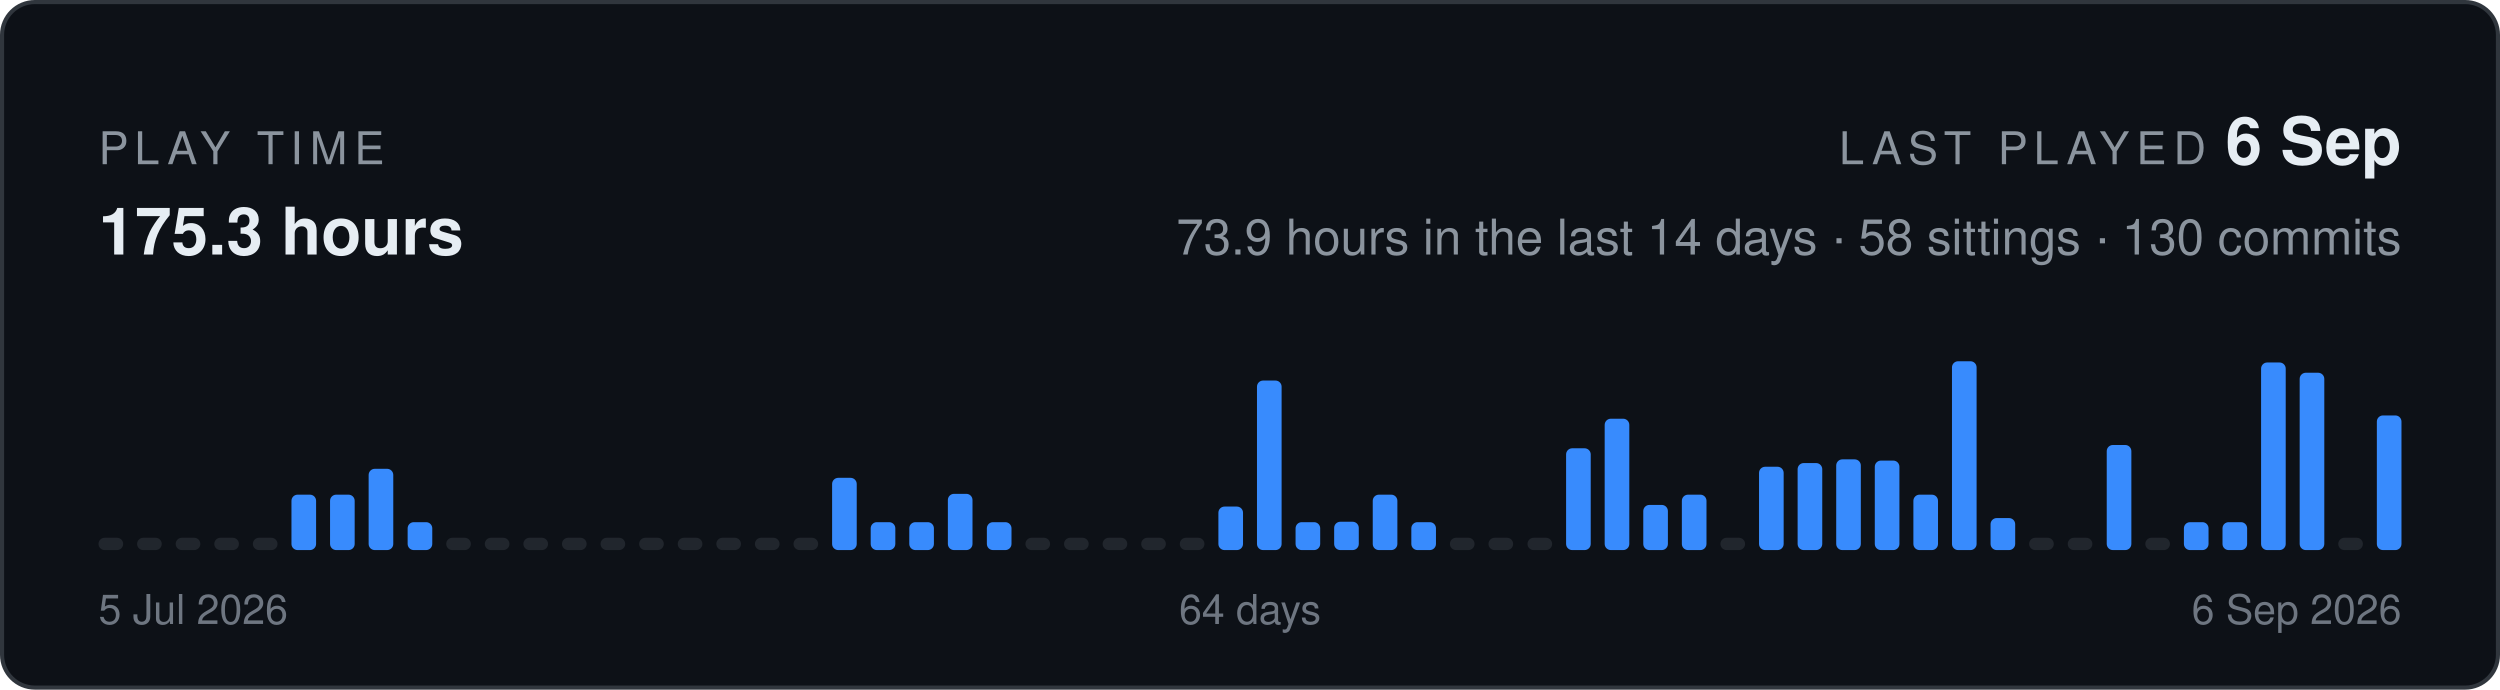
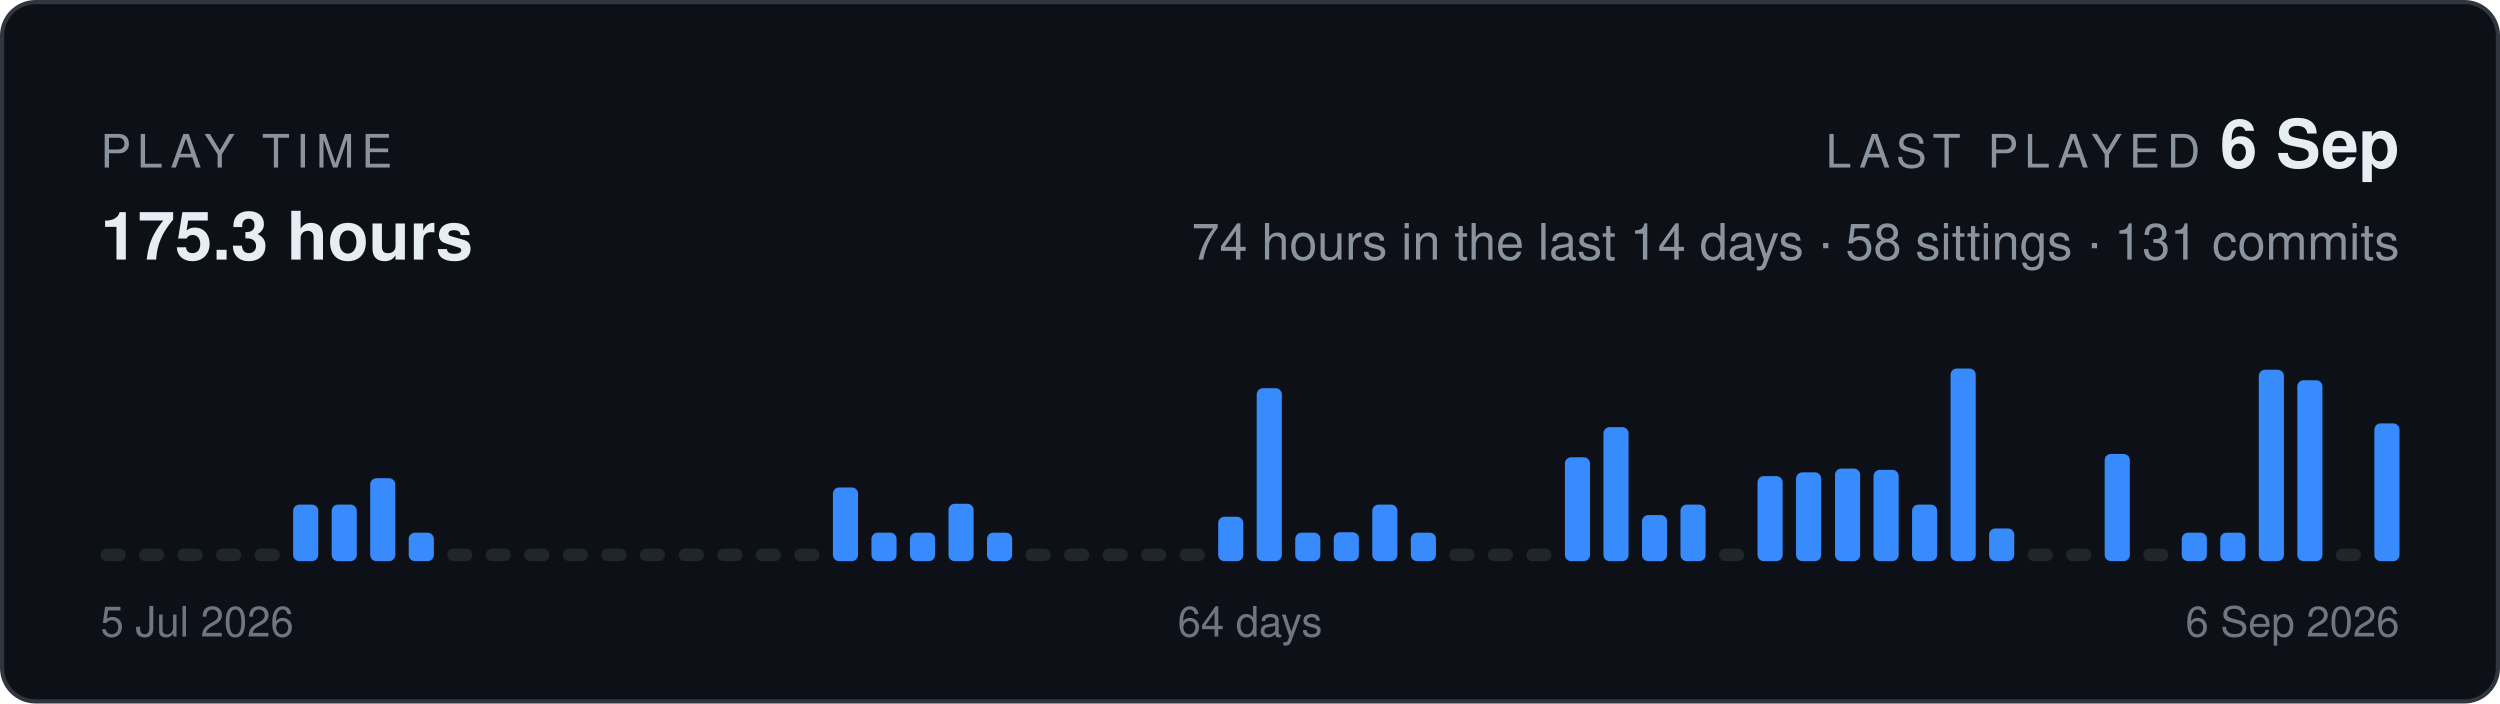
- <svg xmlns="http://www.w3.org/2000/svg" width="609" height="168" viewBox="0 0 609 168" role="img" aria-label="Play time: 175.3 hours over 130 commits, last played 6 Sep">
+ <svg xmlns="http://www.w3.org/2000/svg" width="597" height="168" viewBox="0 0 597 168" role="img" aria-label="Play time: 175.3 hours over 131 commits, last played 6 Sep">
  <style>
    .card { fill: #0d1117; stroke: #30363d }
    text { font-family: -apple-system, BlinkMacSystemFont, "Segoe UI", Helvetica, Arial, sans-serif }
    .label { font-size: 11px; letter-spacing: 1.7px; fill: #8b949e }
    .stat { font-size: 16px; font-weight: 600; letter-spacing: normal; fill: #e6edf3 }
    .note { font-size: 12px; fill: #8b949e }
    .axis { font-size: 10px; fill: #6e7681 }
    .bar { fill: #388bfd }
    .bar-quiet { fill: #21262d }
  </style>
-   <rect class="card" x="0.5" y="0.5" width="608" height="167" rx="8" />
+   <rect class="card" x="0.5" y="0.5" width="596" height="167" rx="8" />
  <text class="label" x="24" y="40">PLAY TIME</text>
  <text class="stat" x="24" y="62">175.3 hours</text>
-   <text class="label" x="585" y="40" text-anchor="end">LAST PLAYED <tspan class="stat">6 Sep</tspan>
+   <text class="label" x="573" y="40" text-anchor="end">LAST PLAYED <tspan class="stat">6 Sep</tspan>
  </text>
-   <text class="note" x="585" y="62" text-anchor="end">73.9 hours in the last 14 days   ·   58 sittings   ·   130 commits</text>
+   <text class="note" x="573" y="62" text-anchor="end">74 hours in the last 14 days   ·   58 sittings   ·   131 commits</text>
  <rect class="bar-quiet" x="24.0" y="131.0" width="6" height="3.0" rx="1.5" />
-   <rect class="bar-quiet" x="33.4" y="131.0" width="6" height="3.0" rx="1.5" />
-   <rect class="bar-quiet" x="42.8" y="131.0" width="6" height="3.0" rx="1.5" />
-   <rect class="bar-quiet" x="52.2" y="131.0" width="6" height="3.0" rx="1.5" />
-   <rect class="bar-quiet" x="61.6" y="131.0" width="6" height="3.0" rx="1.5" />
-   <rect class="bar" x="71.0" y="120.5" width="6" height="13.5" rx="1.5" />
-   <rect class="bar" x="80.4" y="120.5" width="6" height="13.5" rx="1.5" />
-   <rect class="bar" x="89.8" y="114.2" width="6" height="19.8" rx="1.5" />
-   <rect class="bar" x="99.3" y="127.2" width="6" height="6.8" rx="1.5" />
-   <rect class="bar-quiet" x="108.7" y="131.0" width="6" height="3.0" rx="1.5" />
-   <rect class="bar-quiet" x="118.1" y="131.0" width="6" height="3.0" rx="1.5" />
-   <rect class="bar-quiet" x="127.5" y="131.0" width="6" height="3.0" rx="1.5" />
-   <rect class="bar-quiet" x="136.9" y="131.0" width="6" height="3.0" rx="1.5" />
-   <rect class="bar-quiet" x="146.3" y="131.0" width="6" height="3.0" rx="1.5" />
-   <rect class="bar-quiet" x="155.7" y="131.0" width="6" height="3.0" rx="1.5" />
-   <rect class="bar-quiet" x="165.1" y="131.0" width="6" height="3.0" rx="1.5" />
-   <rect class="bar-quiet" x="174.5" y="131.0" width="6" height="3.0" rx="1.5" />
-   <rect class="bar-quiet" x="183.9" y="131.0" width="6" height="3.0" rx="1.5" />
-   <rect class="bar-quiet" x="193.3" y="131.0" width="6" height="3.0" rx="1.5" />
-   <rect class="bar" x="202.7" y="116.4" width="6" height="17.6" rx="1.5" />
-   <rect class="bar" x="212.1" y="127.2" width="6" height="6.8" rx="1.5" />
-   <rect class="bar" x="221.5" y="127.2" width="6" height="6.8" rx="1.5" />
-   <rect class="bar" x="230.9" y="120.3" width="6" height="13.7" rx="1.5" />
-   <rect class="bar" x="240.4" y="127.2" width="6" height="6.8" rx="1.5" />
-   <rect class="bar-quiet" x="249.8" y="131.0" width="6" height="3.0" rx="1.5" />
-   <rect class="bar-quiet" x="259.2" y="131.0" width="6" height="3.0" rx="1.5" />
-   <rect class="bar-quiet" x="268.6" y="131.0" width="6" height="3.0" rx="1.5" />
-   <rect class="bar-quiet" x="278.0" y="131.0" width="6" height="3.0" rx="1.5" />
-   <rect class="bar-quiet" x="287.4" y="131.0" width="6" height="3.0" rx="1.5" />
-   <rect class="bar" x="296.8" y="123.4" width="6" height="10.6" rx="1.5" />
-   <rect class="bar" x="306.2" y="92.7" width="6" height="41.3" rx="1.5" />
-   <rect class="bar" x="315.6" y="127.2" width="6" height="6.8" rx="1.5" />
-   <rect class="bar" x="325.0" y="127.1" width="6" height="6.9" rx="1.5" />
-   <rect class="bar" x="334.4" y="120.5" width="6" height="13.5" rx="1.5" />
-   <rect class="bar" x="343.8" y="127.2" width="6" height="6.8" rx="1.5" />
-   <rect class="bar-quiet" x="353.2" y="131.0" width="6" height="3.0" rx="1.5" />
-   <rect class="bar-quiet" x="362.6" y="131.0" width="6" height="3.0" rx="1.5" />
-   <rect class="bar-quiet" x="372.1" y="131.0" width="6" height="3.0" rx="1.5" />
-   <rect class="bar" x="381.5" y="109.2" width="6" height="24.8" rx="1.5" />
-   <rect class="bar" x="390.9" y="102.0" width="6" height="32.0" rx="1.5" />
-   <rect class="bar" x="400.3" y="123.0" width="6" height="11.0" rx="1.5" />
-   <rect class="bar" x="409.7" y="120.5" width="6" height="13.5" rx="1.5" />
-   <rect class="bar-quiet" x="419.1" y="131.0" width="6" height="3.0" rx="1.5" />
-   <rect class="bar" x="428.5" y="113.7" width="6" height="20.3" rx="1.5" />
-   <rect class="bar" x="437.9" y="112.8" width="6" height="21.2" rx="1.5" />
-   <rect class="bar" x="447.3" y="111.9" width="6" height="22.1" rx="1.5" />
-   <rect class="bar" x="456.7" y="112.2" width="6" height="21.8" rx="1.5" />
-   <rect class="bar" x="466.1" y="120.5" width="6" height="13.5" rx="1.5" />
-   <rect class="bar" x="475.5" y="88.0" width="6" height="46.0" rx="1.5" />
-   <rect class="bar" x="484.9" y="126.2" width="6" height="7.8" rx="1.5" />
-   <rect class="bar-quiet" x="494.3" y="131.0" width="6" height="3.0" rx="1.5" />
-   <rect class="bar-quiet" x="503.7" y="131.0" width="6" height="3.0" rx="1.5" />
-   <rect class="bar" x="513.2" y="108.4" width="6" height="25.6" rx="1.5" />
-   <rect class="bar-quiet" x="522.6" y="131.0" width="6" height="3.0" rx="1.5" />
-   <rect class="bar" x="532.0" y="127.2" width="6" height="6.8" rx="1.5" />
-   <rect class="bar" x="541.4" y="127.2" width="6" height="6.8" rx="1.5" />
-   <rect class="bar" x="550.8" y="88.3" width="6" height="45.7" rx="1.5" />
-   <rect class="bar" x="560.2" y="90.8" width="6" height="43.2" rx="1.5" />
-   <rect class="bar-quiet" x="569.6" y="131.0" width="6" height="3.0" rx="1.5" />
-   <rect class="bar" x="579.0" y="101.2" width="6" height="32.8" rx="1.5" />
+   <rect class="bar-quiet" x="33.2" y="131.0" width="6" height="3.0" rx="1.5" />
+   <rect class="bar-quiet" x="42.4" y="131.0" width="6" height="3.0" rx="1.5" />
+   <rect class="bar-quiet" x="51.6" y="131.0" width="6" height="3.0" rx="1.5" />
+   <rect class="bar-quiet" x="60.8" y="131.0" width="6" height="3.0" rx="1.5" />
+   <rect class="bar" x="70.0" y="120.5" width="6" height="13.5" rx="1.5" />
+   <rect class="bar" x="79.2" y="120.5" width="6" height="13.5" rx="1.5" />
+   <rect class="bar" x="88.4" y="114.2" width="6" height="19.8" rx="1.5" />
+   <rect class="bar" x="97.6" y="127.2" width="6" height="6.8" rx="1.5" />
+   <rect class="bar-quiet" x="106.8" y="131.0" width="6" height="3.0" rx="1.5" />
+   <rect class="bar-quiet" x="116.0" y="131.0" width="6" height="3.0" rx="1.5" />
+   <rect class="bar-quiet" x="125.2" y="131.0" width="6" height="3.0" rx="1.5" />
+   <rect class="bar-quiet" x="134.4" y="131.0" width="6" height="3.0" rx="1.5" />
+   <rect class="bar-quiet" x="143.6" y="131.0" width="6" height="3.0" rx="1.5" />
+   <rect class="bar-quiet" x="152.8" y="131.0" width="6" height="3.0" rx="1.5" />
+   <rect class="bar-quiet" x="162.1" y="131.0" width="6" height="3.0" rx="1.5" />
+   <rect class="bar-quiet" x="171.3" y="131.0" width="6" height="3.0" rx="1.5" />
+   <rect class="bar-quiet" x="180.5" y="131.0" width="6" height="3.0" rx="1.5" />
+   <rect class="bar-quiet" x="189.7" y="131.0" width="6" height="3.0" rx="1.5" />
+   <rect class="bar" x="198.9" y="116.4" width="6" height="17.6" rx="1.5" />
+   <rect class="bar" x="208.1" y="127.2" width="6" height="6.8" rx="1.5" />
+   <rect class="bar" x="217.3" y="127.2" width="6" height="6.8" rx="1.5" />
+   <rect class="bar" x="226.5" y="120.3" width="6" height="13.7" rx="1.5" />
+   <rect class="bar" x="235.7" y="127.2" width="6" height="6.8" rx="1.5" />
+   <rect class="bar-quiet" x="244.9" y="131.0" width="6" height="3.0" rx="1.5" />
+   <rect class="bar-quiet" x="254.1" y="131.0" width="6" height="3.0" rx="1.5" />
+   <rect class="bar-quiet" x="263.3" y="131.0" width="6" height="3.0" rx="1.5" />
+   <rect class="bar-quiet" x="272.5" y="131.0" width="6" height="3.0" rx="1.5" />
+   <rect class="bar-quiet" x="281.7" y="131.0" width="6" height="3.0" rx="1.5" />
+   <rect class="bar" x="290.9" y="123.4" width="6" height="10.6" rx="1.5" />
+   <rect class="bar" x="300.1" y="92.7" width="6" height="41.3" rx="1.5" />
+   <rect class="bar" x="309.3" y="127.2" width="6" height="6.8" rx="1.5" />
+   <rect class="bar" x="318.5" y="127.1" width="6" height="6.9" rx="1.5" />
+   <rect class="bar" x="327.7" y="120.5" width="6" height="13.5" rx="1.5" />
+   <rect class="bar" x="336.9" y="127.2" width="6" height="6.8" rx="1.5" />
+   <rect class="bar-quiet" x="346.1" y="131.0" width="6" height="3.0" rx="1.5" />
+   <rect class="bar-quiet" x="355.3" y="131.0" width="6" height="3.0" rx="1.5" />
+   <rect class="bar-quiet" x="364.5" y="131.0" width="6" height="3.0" rx="1.5" />
+   <rect class="bar" x="373.7" y="109.2" width="6" height="24.8" rx="1.5" />
+   <rect class="bar" x="382.9" y="102.0" width="6" height="32.0" rx="1.5" />
+   <rect class="bar" x="392.1" y="123.0" width="6" height="11.0" rx="1.5" />
+   <rect class="bar" x="401.3" y="120.5" width="6" height="13.5" rx="1.5" />
+   <rect class="bar-quiet" x="410.5" y="131.0" width="6" height="3.0" rx="1.5" />
+   <rect class="bar" x="419.7" y="113.7" width="6" height="20.3" rx="1.5" />
+   <rect class="bar" x="428.9" y="112.8" width="6" height="21.2" rx="1.5" />
+   <rect class="bar" x="438.2" y="111.9" width="6" height="22.1" rx="1.5" />
+   <rect class="bar" x="447.4" y="112.2" width="6" height="21.8" rx="1.5" />
+   <rect class="bar" x="456.6" y="120.5" width="6" height="13.5" rx="1.5" />
+   <rect class="bar" x="465.8" y="88.0" width="6" height="46.0" rx="1.5" />
+   <rect class="bar" x="475.0" y="126.2" width="6" height="7.8" rx="1.5" />
+   <rect class="bar-quiet" x="484.2" y="131.0" width="6" height="3.0" rx="1.5" />
+   <rect class="bar-quiet" x="493.4" y="131.0" width="6" height="3.0" rx="1.5" />
+   <rect class="bar" x="502.6" y="108.4" width="6" height="25.6" rx="1.5" />
+   <rect class="bar-quiet" x="511.8" y="131.0" width="6" height="3.0" rx="1.5" />
+   <rect class="bar" x="521.0" y="127.2" width="6" height="6.8" rx="1.5" />
+   <rect class="bar" x="530.2" y="127.2" width="6" height="6.8" rx="1.5" />
+   <rect class="bar" x="539.4" y="88.3" width="6" height="45.7" rx="1.5" />
+   <rect class="bar" x="548.6" y="90.8" width="6" height="43.2" rx="1.5" />
+   <rect class="bar-quiet" x="557.8" y="131.0" width="6" height="3.0" rx="1.5" />
+   <rect class="bar" x="567.0" y="101.1" width="6" height="32.9" rx="1.5" />
  <text class="axis" x="24" y="152">5 Jul 2026</text>
-   <text class="axis" x="304.5" y="152" text-anchor="middle">64 days</text>
-   <text class="axis" x="585" y="152" text-anchor="end">6 Sep 2026</text>
+   <text class="axis" x="298.5" y="152" text-anchor="middle">64 days</text>
+   <text class="axis" x="573" y="152" text-anchor="end">6 Sep 2026</text>
</svg>
